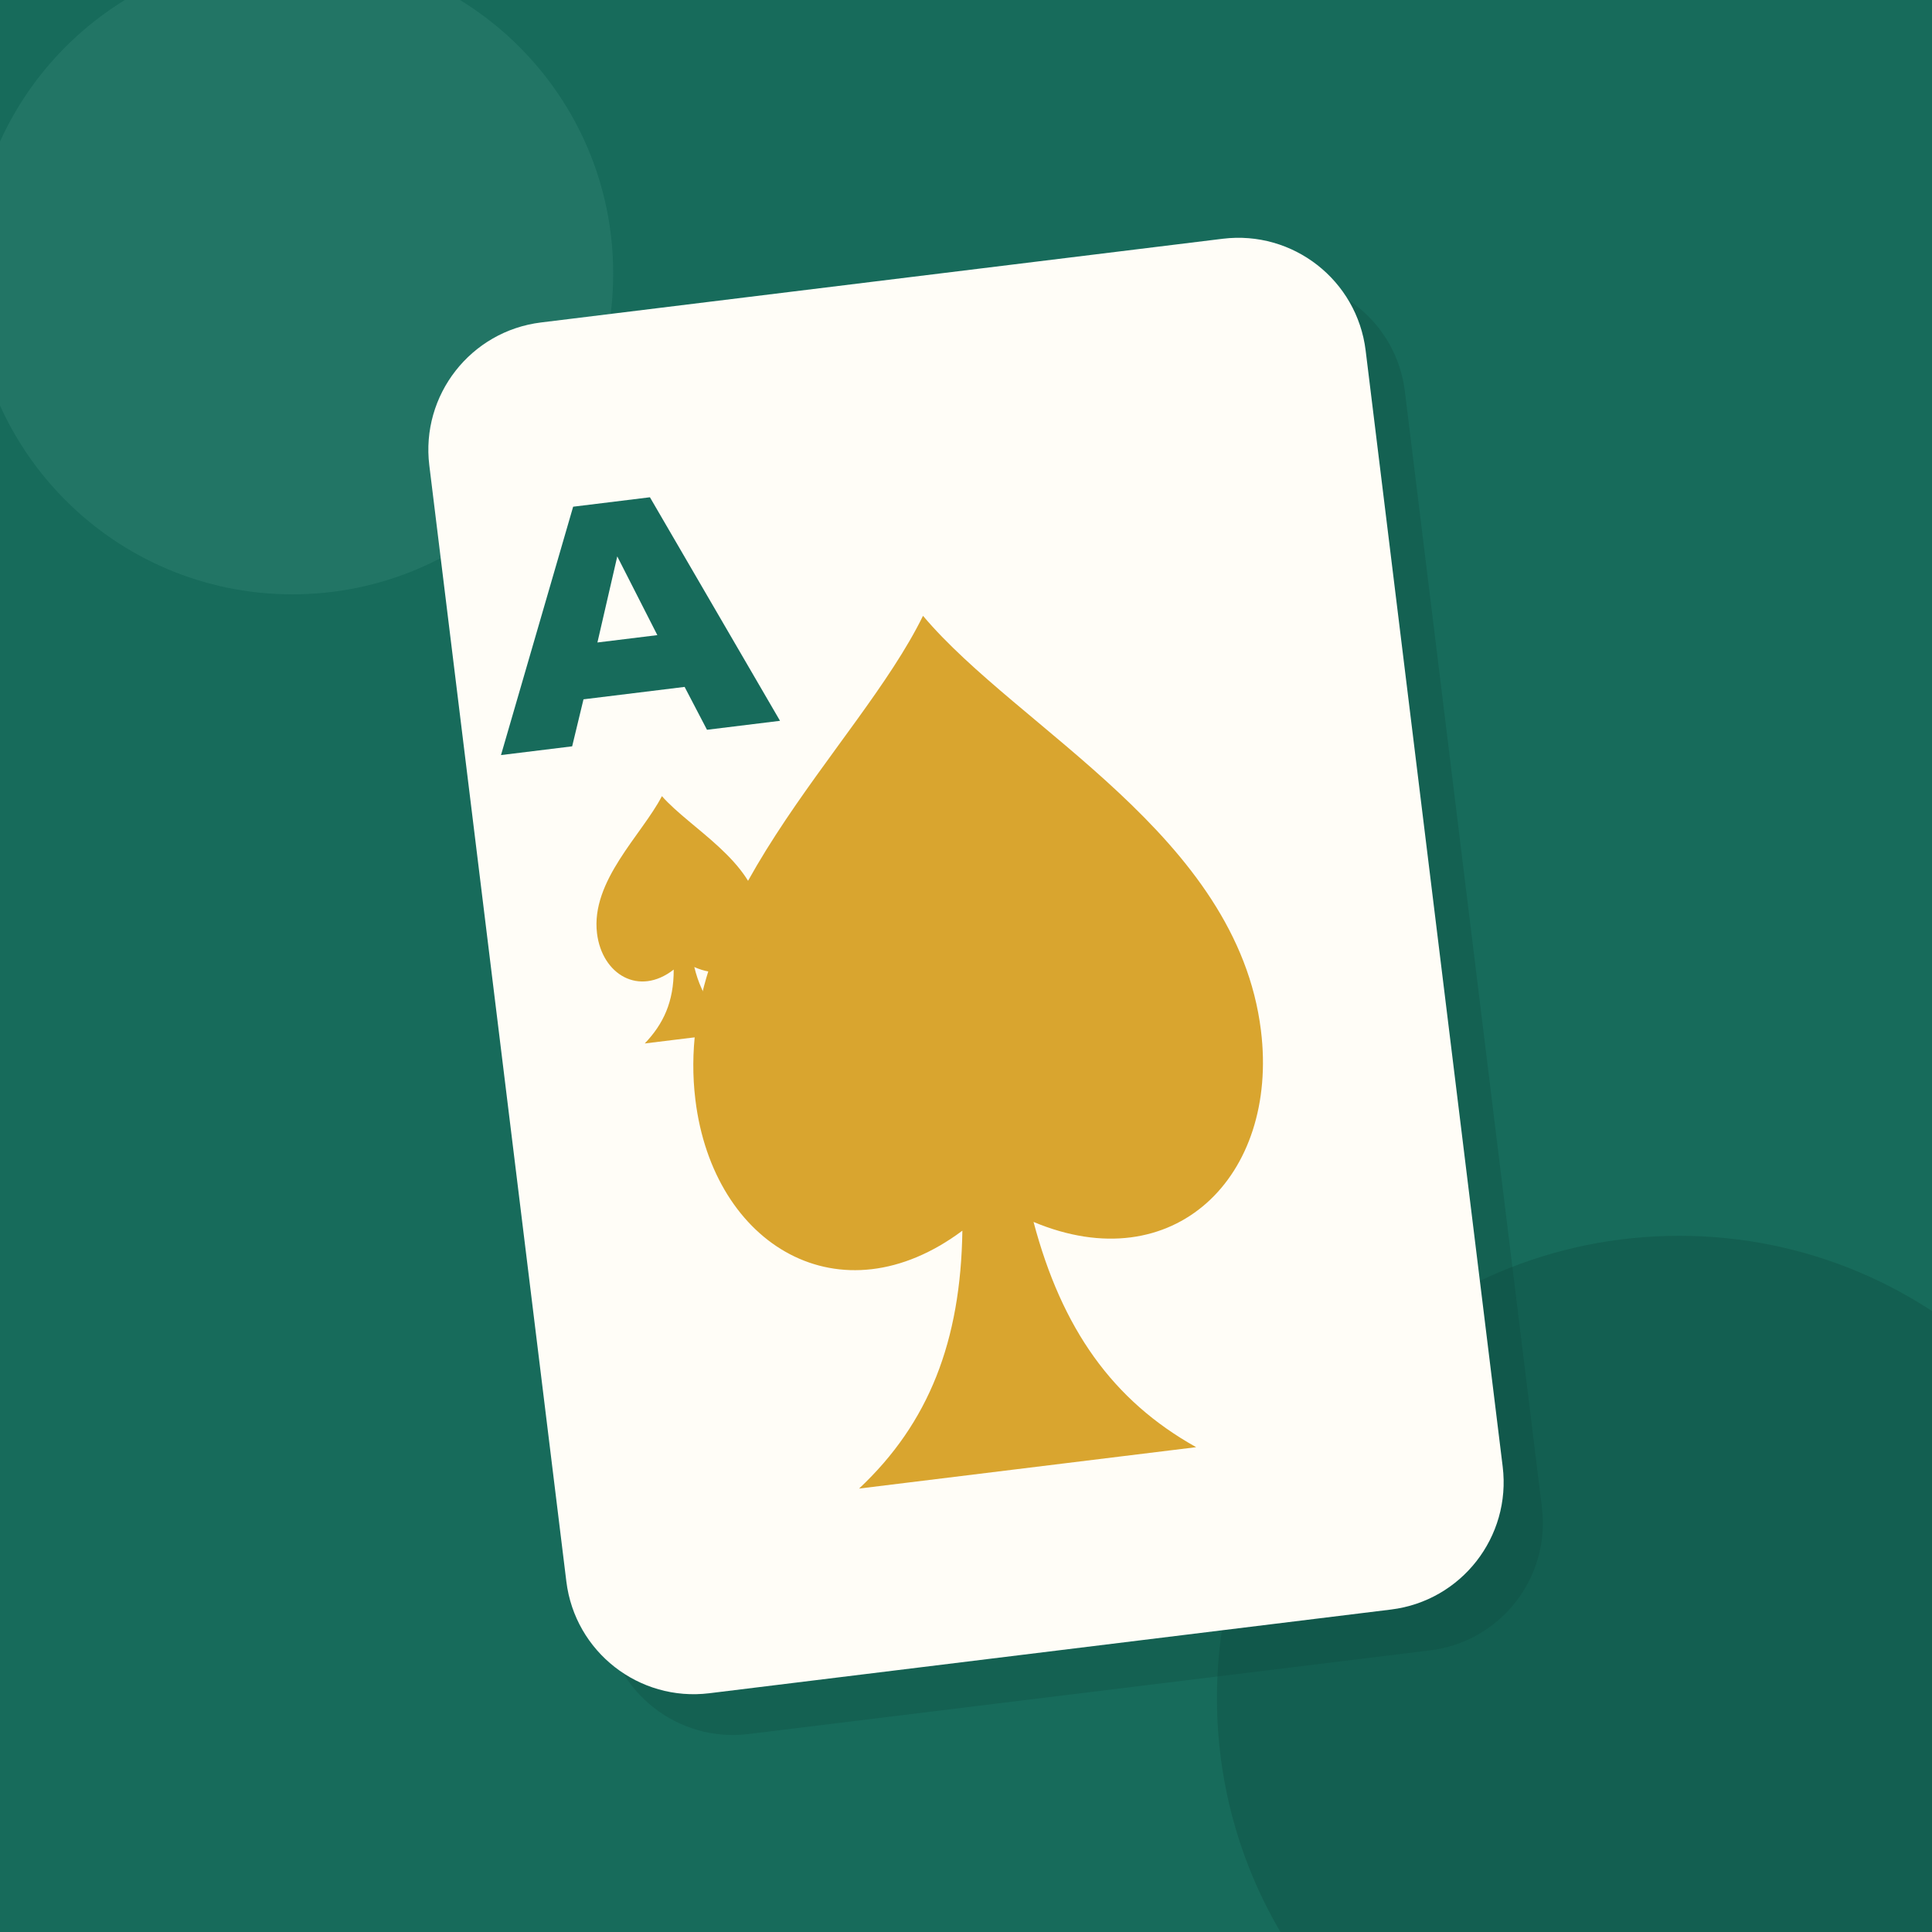
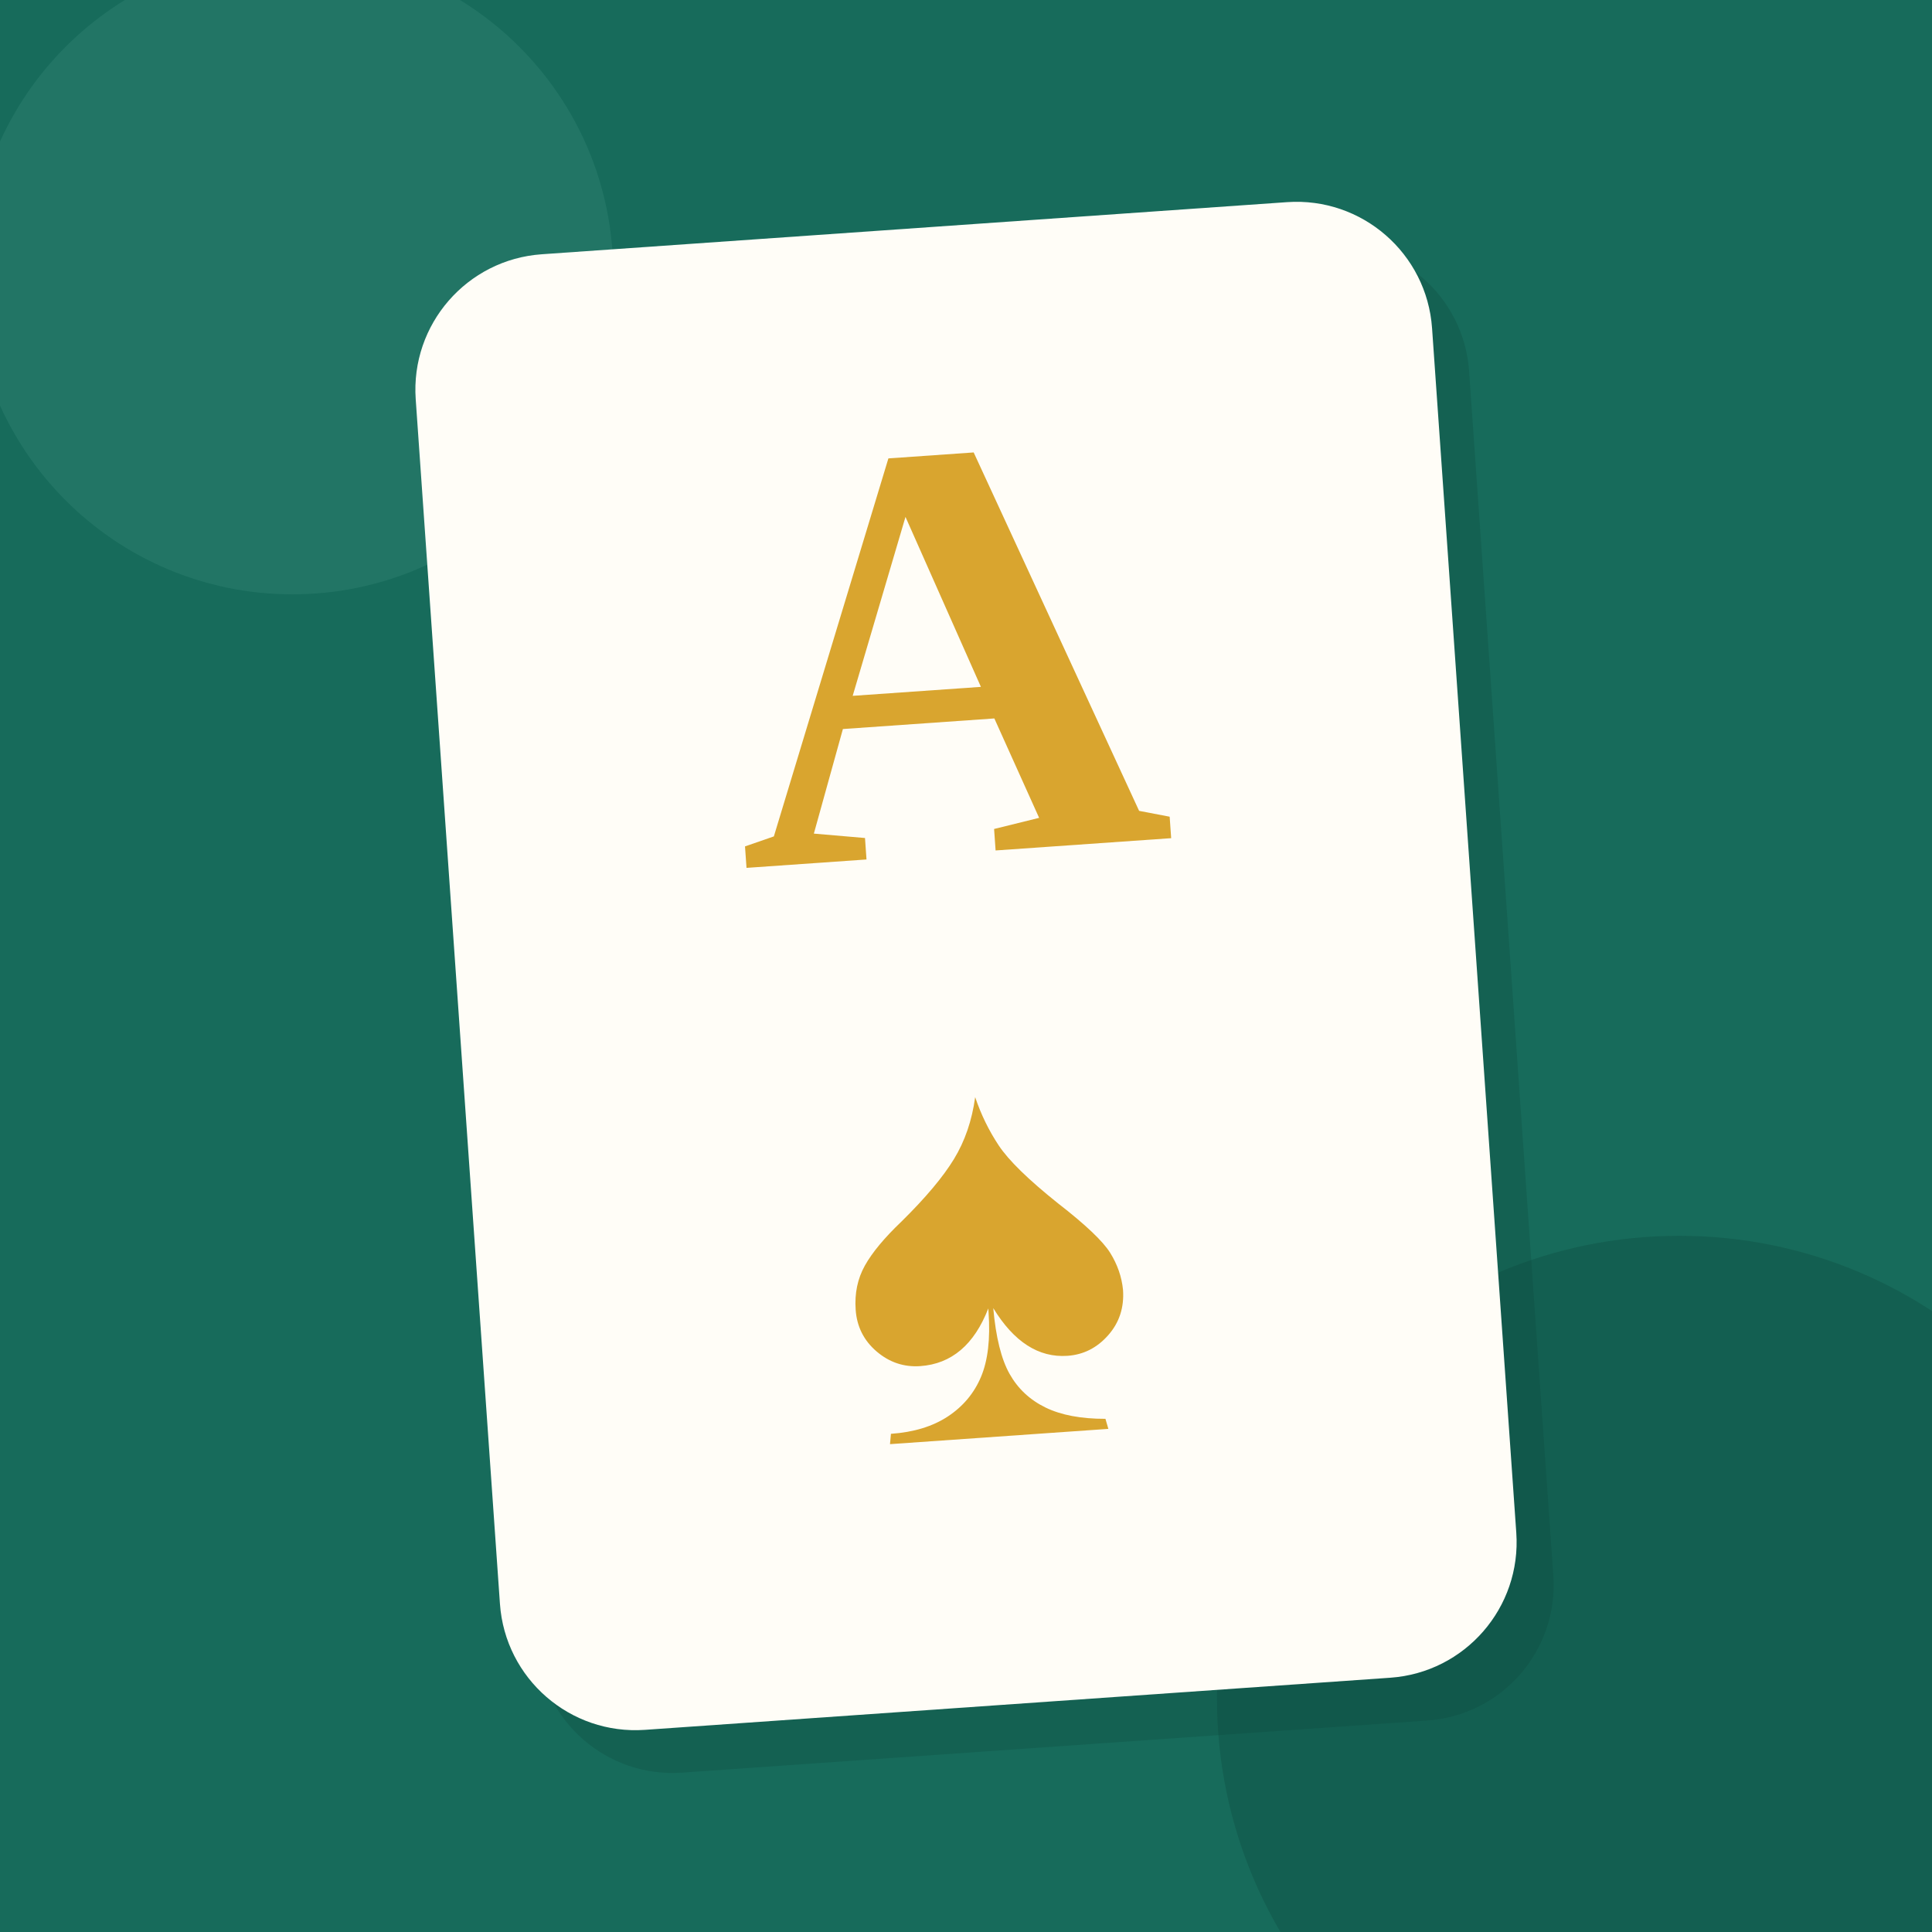
<svg xmlns="http://www.w3.org/2000/svg" viewBox="0 0 1024 1024" role="img" aria-labelledby="title description">
  <rect width="1024" height="1024" fill="#176b5b" />
  <circle cx="155" cy="145" r="170" fill="#2b7e6e" opacity="0.55" />
  <circle cx="890" cy="900" r="245" fill="#105648" opacity="0.55" />
-   <g transform="rotate(-7 512 512)">
-     <rect x="262" y="146" width="500" height="732" rx="68" fill="#0a4338" opacity="0.25" transform="translate(18 24)" />
-     <rect x="262" y="146" width="500" height="732" rx="68" fill="#fffdf7" />
-     <path d="M512 325c-43 66-151 136-151 240 0 78 62 126 132 86-8 58-30 99-71 129h180c-41-30-63-71-71-129 70 40 132-8 132-86 0-104-108-174-151-240z" fill="#d9a52f" />
-     <path d="M335 245h41l54 126h-39l-9-24h-54l-9 24h-38l54-126zm4 73h32l-16-44-16 44z" fill="#176b5b" />
-     <path d="M363 403c-13 19-43 40-43 68 0 22 18 36 38 24-2 17-9 28-20 37h51c-11-9-18-20-20-37 20 12 38-2 38-24 0-28-31-49-44-68z" fill="#d9a52f" />
+   <g transform="rotate(-4 512 512)">
+     <rect x="242" y="120" width="540" height="784" rx="72" fill="#0a4338" opacity="0.25" transform="translate(18 24)" />
+     <rect x="242" y="120" width="540" height="784" rx="72" fill="#fffdf7" />
+     <text x="512" y="452" text-anchor="middle" font-family="Georgia, 'Times New Roman', serif" font-weight="900" fill="#d9a52f" font-size="320">A</text>
+     <text x="512" y="762" text-anchor="middle" font-family="Georgia, 'Times New Roman', serif" fill="#d9a52f" font-size="300">♠</text>
  </g>
</svg>
